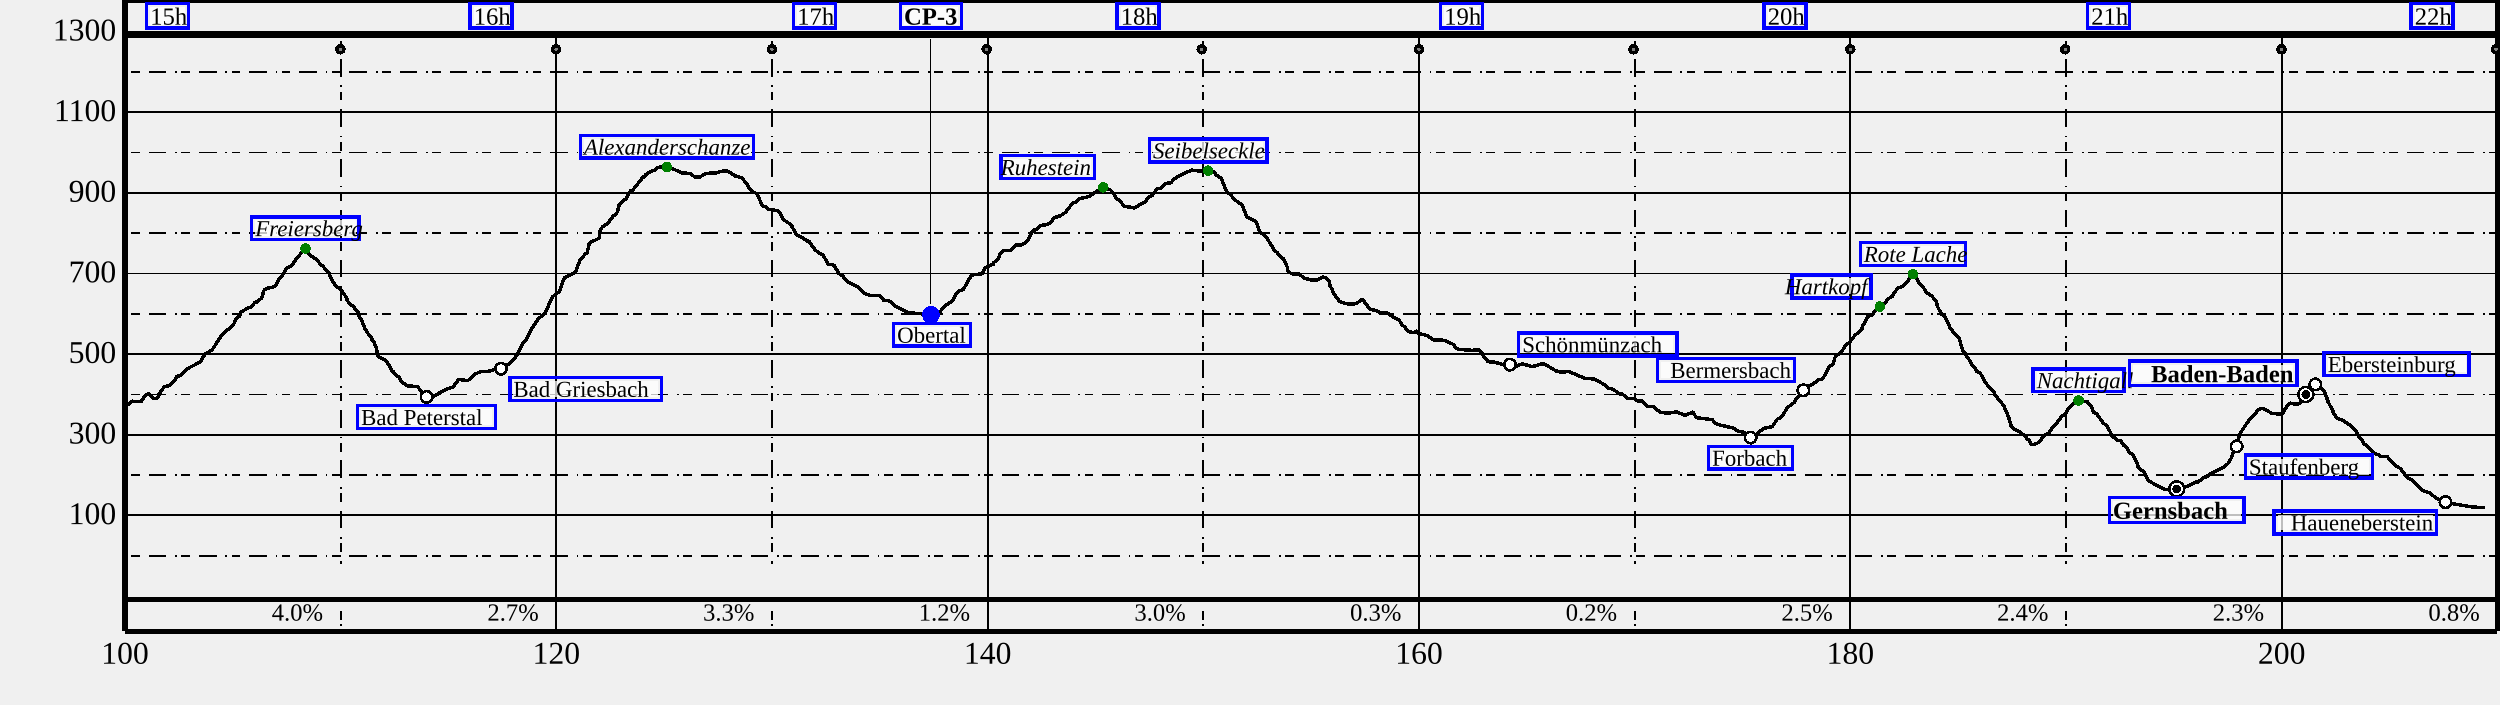
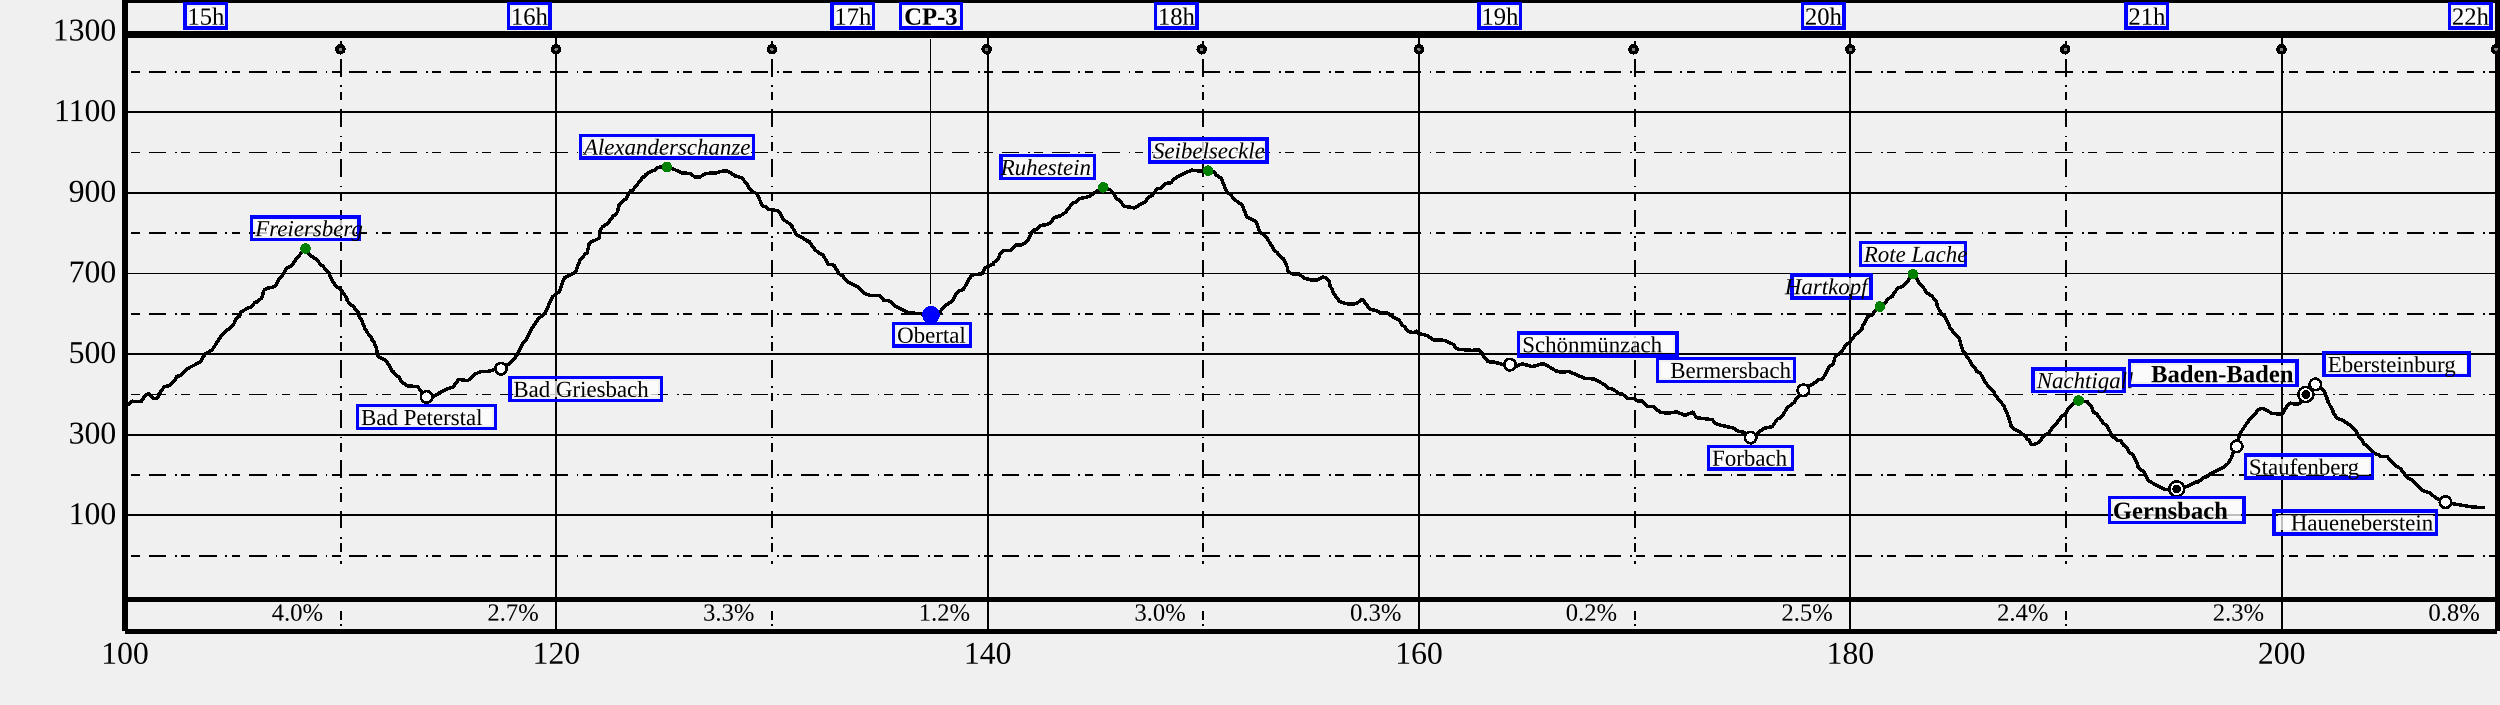
<svg xmlns="http://www.w3.org/2000/svg" height="400" width="1420">
  <g font-size="18" id="world" shape-rendering="crispEdges">
    <g id="BG" />
    <g id="SB" transform="translate(71 360)">
      <text text-anchor="middle" x="0" y="17">
100
</text>
      <text text-anchor="middle" x="245" y="17">
120
</text>
      <text text-anchor="middle" x="490" y="17">
140
</text>
      <text text-anchor="middle" x="735" y="17">
160
</text>
      <text text-anchor="middle" x="980" y="17">
180
</text>
      <text text-anchor="middle" x="1225" y="17">
200
</text>
    </g>
    <g id="SD" transform="translate(71 0)">
      <path d="M0,0 L1347.5,0" stroke="black" stroke-width="3" />
      <path d="M0,0 L0,358.5" stroke="black" stroke-width="3" />
      <path d="M0,358.5 L1347.5,358.5" stroke="black" stroke-width="3" />
      <path d="M1347.5,0 L1347.5,358.5" stroke="black" stroke-width="3" />
      <path d="M0,358.5 L1347.5,358.5" stroke="black" stroke-width="1" />
      <path d="M0,20 L0,358.5" stroke="black" stroke-width="1" />
      <path d="M245,20 L245,358.5" stroke="black" stroke-width="1" />
      <path d="M490,20 L490,358.5" stroke="black" stroke-width="1" />
      <path d="M735,20 L735,358.5" stroke="black" stroke-width="1" />
      <path d="M980,20 L980,358.5" stroke="black" stroke-width="1" />
      <path d="M1225,20 L1225,358.5" stroke="black" stroke-width="1" />
      <path d="M122.5,20 L122.5,320.5" stroke="black" stroke-dasharray="1.0,2.5,5.0,5.0,10.0,5.0" />
      <path d="M367.5,20 L367.5,320.5" stroke="black" stroke-dasharray="1.0,2.5,5.0,5.0,10.0,5.0" />
      <path d="M612.5,20 L612.5,320.5" stroke="black" stroke-dasharray="1.0,2.5,5.0,5.0,10.0,5.0" />
      <path d="M857.5,20 L857.5,320.5" stroke="black" stroke-dasharray="1.0,2.5,5.0,5.0,10.0,5.0" />
      <path d="M1102.5,20 L1102.5,320.5" stroke="black" stroke-dasharray="1.0,2.5,5.0,5.0,10.0,5.0" />
      <path d="M1347.5,20 L1347.5,320.5" stroke="black" stroke-dasharray="1.0,2.5,5.0,5.0,10.0,5.0" />
      <path d="M0,292.714 L1347.5,292.714" stroke="black" stroke-width="1" />
      <path d="M0,246.929 L1347.5,246.929" stroke="black" stroke-width="1" />
      <path d="M0,201.143 L1347.5,201.143" stroke="black" stroke-width="1" />
      <path d="M0,155.357 L1347.5,155.357" stroke="black" stroke-width="1" />
      <path d="M0,109.571 L1347.5,109.571" stroke="black" stroke-width="1" />
      <path d="M0,63.786 L1347.5,63.786" stroke="black" stroke-width="1" />
      <path d="M0,18 L1347.5,18" stroke="black" stroke-width="1" />
      <path d="M0,315.607 L1347.5,315.607" stroke="black" stroke-dasharray="1.0,2.5,5.0,5.0,10.0,5.0" />
      <path d="M0,269.821 L1347.5,269.821" stroke="black" stroke-dasharray="1.0,2.5,5.0,5.0,10.0,5.0" />
      <path d="M0,224.036 L1347.5,224.036" stroke="black" stroke-dasharray="1.0,2.5,5.0,5.0,10.0,5.0" />
      <path d="M0,178.25 L1347.5,178.25" stroke="black" stroke-dasharray="1.0,2.5,5.0,5.0,10.0,5.0" />
      <path d="M0,132.464 L1347.5,132.464" stroke="black" stroke-dasharray="1.0,2.5,5.0,5.0,10.0,5.0" />
      <path d="M0,86.679 L1347.5,86.679" stroke="black" stroke-dasharray="1.0,2.5,5.0,5.0,10.0,5.0" />
      <path d="M0,40.893 L1347.5,40.893" stroke="black" stroke-dasharray="1.0,2.5,5.0,5.0,10.0,5.0" />
      <path d="M0,20 L1347.5,20" stroke="black" stroke-width="3" />
      <text font-size="14" text-anchor="end" x="112.5" y="352.5">
4.0%
</text>
      <text font-size="14" text-anchor="end" x="235" y="352.5">
2.7%
</text>
      <text font-size="14" text-anchor="end" x="357.5" y="352.5">
3.3%
</text>
      <text font-size="14" text-anchor="end" x="480" y="352.5">
1.2%
</text>
      <text font-size="14" text-anchor="end" x="602.5" y="352.5">
3.0%
</text>
      <text font-size="14" text-anchor="end" x="725" y="352.5">
0.3%
</text>
      <text font-size="14" text-anchor="end" x="847.5" y="352.5">
0.2%
</text>
      <text font-size="14" text-anchor="end" x="970" y="352.5">
2.5%
</text>
      <text font-size="14" text-anchor="end" x="1092.5" y="352.5">
2.4%
</text>
      <text font-size="14" text-anchor="end" x="1215" y="352.5">
2.3%
</text>
      <text font-size="14" text-anchor="end" x="1337.5" y="352.5">
0.8%
</text>
      <path d="M122.5,355.5 L122.5,340.5" stroke="black" stroke-dasharray="1.0,2.5,5.0,5.0,10.0,5.0" />
      <path d="M367.5,355.5 L367.5,340.5" stroke="black" stroke-dasharray="1.0,2.5,5.0,5.0,10.0,5.0" />
      <path d="M612.5,355.5 L612.5,340.5" stroke="black" stroke-dasharray="1.0,2.5,5.0,5.0,10.0,5.0" />
      <path d="M857.5,355.5 L857.5,340.5" stroke="black" stroke-dasharray="1.0,2.5,5.0,5.0,10.0,5.0" />
      <path d="M1102.5,355.5 L1102.5,340.5" stroke="black" stroke-dasharray="1.0,2.5,5.0,5.0,10.0,5.0" />
      <path d="M1347.5,355.5 L1347.5,340.5" stroke="black" stroke-dasharray="1.0,2.5,5.0,5.0,10.0,5.0" />
      <path d="M0,340.5 L1347.5,340.5" stroke="black" stroke-width="3" />
      <path d="M1.6,230.2 L4.1,227.9 L8.7,228.2 L9.4,227.8 L11.3,224.8 L13.1,223.7 L13.6,223.6 L16.2,226.5 L18.0,226.3 L19.0,225.5 L19.3,223.8 L22.3,219.7 L25.4,218.9 L28.7,215.6 L29.3,213.9 L31.7,213.2 L35.2,209.5 L43.2,205.4 L43.8,203.6 L45.8,200.8 L49.4,198.9 L54.6,190.8 L57.2,188.0 L60.0,186.2 L62.0,183.6 L63.0,181.3 L65.2,179.4 L65.9,177.3 L70.2,174.6 L71.5,174.6 L74.0,171.5 L75.0,171.5 L77.6,169.3 L78.9,165.0 L80.1,163.9 L84.4,163.0 L85.9,161.8 L87.4,158.7 L89.1,157.0 L91.7,152.3 L94.6,150.9 L98.1,145.9 L98.6,145.9 L99.6,144.2 L101.8,142.1 L102.8,142.2 L105.7,145.4 L109.6,147.9 L110.4,149.5 L112.8,151.6 L114.3,153.8 L115.4,154.2 L118.2,160.4 L118.6,160.4 L119.7,162.4 L122.4,164.2 L125.7,168.9 L126.3,170.7 L128.2,173.4 L129.2,173.6 L132.6,177.5 L133.0,179.5 L133.6,180.7 L133.9,180.7 L136.6,187.5 L136.9,187.5 L137.5,188.8 L139.9,191.7 L140.4,193.1 L141.3,193.8 L142.6,197.3 L144.0,203.1 L144.8,202.9 L148.0,204.6 L150.7,208.5 L151.5,210.7 L152.5,211.2 L153.8,213.1 L155.7,214.2 L156.6,216.3 L159.3,218.5 L160.8,219.2 L166.0,219.6 L171.3,225.3 L174.1,225.9 L180.7,221.9 L186.4,219.7 L189.5,215.5 L194.7,216.2 L199.0,212.4 L202.2,211.0 L206.4,210.9 L214.2,208.6 L218.1,206.7 L221.5,203.5 L222.1,202.0 L223.1,201.0 L225.3,196.0 L227.7,193.1 L230.8,186.9 L234.7,181.1 L238.8,177.9 L239.5,175.6 L240.1,174.9 L240.8,172.8 L242.8,168.6 L246.5,165.7 L247.1,164.6 L249.2,158.5 L249.8,157.7 L255.8,154.8 L258.6,147.3 L261.9,143.9 L262.4,143.9 L263.8,138.0 L269.3,135.3 L269.9,130.9 L271.2,128.8 L274.7,126.6 L275.9,124.3 L276.7,123.7 L277.2,122.3 L278.1,122.3 L279.6,120.5 L280.7,116.4 L282.2,114.6 L284.4,113.1 L287.3,108.1 L288.3,108.1 L294.4,100.4 L295.1,100.4 L295.9,99.1 L298.9,97.2 L301.4,96.4 L301.8,95.4 L306.0,94.5 L309.5,95.1 L316.5,98.3 L321.4,98.5 L322.2,99.6 L324.1,100.6 L326.3,100.6 L330.2,98.5 L335.6,98.2 L340.6,96.9 L342.9,97.4 L346.4,99.9 L350.3,100.9 L354.0,105.6 L354.3,106.7 L357.0,109.1 L358.9,110.0 L361.6,115.9 L362.5,117.2 L363.9,117.4 L365.4,118.8 L370.9,119.8 L372.4,121.3 L373.6,124.5 L378.6,127.8 L378.9,128.9 L381.7,133.8 L383.6,134.2 L387.7,137.0 L388.3,136.8 L392.0,142.0 L395.0,144.2 L396.3,144.6 L399.4,150.0 L402.6,150.5 L405.6,155.5 L407.5,156.6 L410.1,159.8 L416.1,163.0 L420.1,166.6 L423.2,167.8 L428.5,167.7 L431.1,170.7 L433.6,170.8 L435.5,171.7 L437.1,173.6 L445.1,177.6 L457.8,178.7 L462.8,177.2 L465.7,173.7 L469.9,170.9 L472.4,166.4 L473.5,165.3 L476.2,164.4 L480.0,157.6 L481.4,156.1 L486.7,155.6 L488.5,152.1 L492.6,150.3 L493.0,150.6 L493.5,149.1 L495.9,147.2 L496.9,144.6 L498.9,142.3 L503.0,142.2 L506.1,139.1 L508.9,139.3 L511.9,137.5 L512.8,136.7 L514.9,132.2 L516.2,130.7 L517.2,130.7 L519.7,128.1 L524.0,127.5 L525.5,126.5 L528.0,123.6 L531.4,122.5 L534.3,120.5 L538.3,115.3 L540.4,114.6 L541.9,112.9 L547.7,111.6 L553.8,107.4 L556.5,106.8 L559.7,107.8 L561.9,110.5 L563.0,112.7 L564.9,113.8 L567.5,117.1 L573.2,118.1 L579.5,114.6 L581.4,112.0 L583.7,110.8 L586.3,107.1 L588.5,106.9 L591.0,104.2 L594.0,103.9 L595.8,101.8 L599.2,99.6 L605.9,96.6 L611.6,97.3 L614.1,96.6 L618.1,97.4 L620.3,99.8 L622.6,101.1 L626.0,109.5 L627.9,110.2 L628.9,111.8 L632.4,115.2 L634.4,116.2 L637.3,123.4 L641.9,125.5 L643.0,127.3 L644.4,131.7 L646.7,133.2 L648.9,135.6 L650.9,139.2 L651.7,139.5 L652.3,141.8 L654.3,143.3 L656.0,145.6 L658.1,147.0 L660.2,151.8 L660.6,154.2 L662.7,155.5 L666.7,155.5 L669.5,157.8 L673.7,159.1 L677.6,158.9 L680.3,157.4 L682.2,157.8 L683.9,159.4 L684.6,162.8 L685.6,164.0 L686.5,167.0 L687.0,167.0 L688.3,169.5 L689.0,169.8 L689.7,171.2 L693.4,172.5 L697.3,172.7 L699.4,172.4 L702.5,170.2 L703.3,170.5 L707.1,175.7 L711.0,176.4 L713.0,177.7 L717.2,177.9 L720.6,180.4 L723.2,181.4 L723.9,182.1 L725.4,184.8 L726.7,185.4 L728.1,187.6 L729.4,188.5 L731.8,188.9 L733.8,188.0 L734.9,189.4 L740.0,190.7 L742.8,193.0 L749.4,193.3 L754.5,195.6 L756.3,198.0 L757.3,198.4 L765.3,199.0 L768.7,198.5 L770.6,200.1 L771.9,202.7 L774.2,205.4 L778.3,205.8 L788.3,208.8 L793.7,206.6 L799.2,208.3 L805.7,206.4 L812.9,210.7 L815.8,211.4 L819.8,211.0 L829.7,215.0 L834.4,215.2 L840.9,218.8 L842.2,220.4 L845.3,221.1 L848.8,223.7 L850.4,223.7 L853.4,226.4 L856.8,226.3 L859.3,227.7 L861.9,227.9 L862.7,229.1 L864.4,230.2 L864.8,231.0 L868.3,231.0 L871.8,234.1 L876.0,234.7 L881.4,234.0 L886.2,235.9 L890.6,234.0 L892.2,236.7 L893.2,237.3 L901.7,238.4 L902.9,240.1 L905.5,241.3 L913.7,243.2 L915.6,244.7 L920.0,245.6 L921.5,247.3 L923.2,247.7 L926.3,247.0 L930.7,243.3 L935.6,242.4 L938.6,237.9 L939.8,237.6 L941.6,235.9 L944.2,231.5 L948.0,228.7 L949.2,226.3 L950.8,225.1 L954.3,219.8 L958.8,218.3 L961.7,215.6 L963.4,215.7 L965.0,213.9 L968.2,208.1 L970.3,206.8 L971.2,203.2 L971.9,201.8 L973.4,201.4 L974.7,199.6 L975.1,199.6 L977.7,195.6 L979.4,194.7 L982.9,190.0 L984.5,189.2 L986.5,187.0 L987.2,184.7 L988.3,183.0 L989.7,179.9 L992.7,178.7 L993.5,176.9 L996.1,174.4 L998.5,173.7 L1001.6,169.6 L1004.0,168.3 L1004.7,166.7 L1006.8,163.8 L1010.4,162.2 L1010.9,161.2 L1012.4,160.2 L1013.5,158.4 L1015.5,156.9 L1017.5,157.9 L1018.9,160.4 L1022.3,164.4 L1022.9,165.9 L1026.1,168.0 L1028.8,171.2 L1029.5,174.1 L1031.6,178.2 L1034.1,180.6 L1034.4,181.6 L1035.2,182.6 L1036.6,186.2 L1039.5,189.9 L1041.7,191.6 L1043.4,197.8 L1044.2,199.6 L1045.3,200.8 L1046.1,202.8 L1047.6,204.4 L1049.1,207.4 L1050.2,208.1 L1051.9,211.1 L1053.5,211.9 L1054.9,213.5 L1056.3,216.7 L1059.2,220.5 L1061.6,222.6 L1061.9,224.0 L1067.3,230.6 L1068.0,233.0 L1068.7,233.7 L1070.4,238.5 L1071.3,241.9 L1073.0,243.9 L1075.0,244.5 L1080.0,248.2 L1080.5,249.5 L1081.3,249.7 L1082.6,252.2 L1084.1,252.6 L1087.0,251.3 L1090.4,247.1 L1092.7,245.9 L1095.0,242.6 L1097.4,240.4 L1098.0,239.1 L1100.2,236.4 L1102.1,235.0 L1104.2,231.6 L1107.8,228.2 L1114.5,228.1 L1117.0,231.2 L1118.0,234.1 L1119.7,234.8 L1123.8,240.5 L1125.4,241.4 L1127.9,245.8 L1128.1,247.2 L1129.2,248.5 L1130.1,248.2 L1130.3,248.9 L1131.8,250.1 L1133.5,250.3 L1135.2,252.9 L1137.1,254.2 L1138.6,257.3 L1140.3,257.8 L1142.7,262.6 L1143.6,265.8 L1146.6,267.9 L1149.3,273.1 L1158.4,278.0 L1163.6,278.0 L1169.6,277.0 L1175.9,273.9 L1177.5,273.7 L1180.9,271.2 L1183.3,270.4 L1184.2,269.3 L1192.7,264.9 L1194.4,263.4 L1196.4,260.1 L1197.6,256.9 L1198.3,255.8 L1199.4,251.2 L1199.9,250.5 L1201.2,246.7 L1202.9,243.8 L1207.3,237.4 L1210.7,234.2 L1211.5,232.7 L1214.0,231.8 L1219.3,234.7 L1224.9,235.4 L1225.4,234.5 L1226.0,234.5 L1226.3,233.5 L1228.5,229.9 L1229.8,229.0 L1234.0,229.8 L1235.2,228.9 L1237.3,226.8 L1238.5,224.1 L1240.9,221.2 L1241.2,220.0 L1244.2,218.6 L1247.2,220.0 L1249.6,223.0 L1251.4,228.3 L1253.6,232.5 L1253.8,232.5 L1254.3,234.4 L1256.6,237.7 L1259.4,238.6 L1264.8,242.1 L1267.5,245.3 L1269.1,248.6 L1270.6,250.1 L1271.7,252.2 L1273.6,253.3 L1277.5,257.5 L1279.8,258.2 L1281.3,259.4 L1284.8,259.2 L1289.2,264.2 L1292.5,266.2 L1296.0,271.0 L1299.7,273.1 L1305.2,278.7 L1309.4,280.1 L1312.9,283.2 L1319.8,285.7 L1334.3,288.1 L1340.4,288.2" fill="transparent" id="track" stroke="black" stroke-linejoin="miter" stroke-miterlimit="1" stroke-width="2" />
      <g>
        <g>
          <circle cx="1346.74" cy="28" fill="Gray" id="user-step" r="2" stroke="black" stroke-width="2" />
        </g>
        <g>
          <circle cx="1224.894" cy="28" fill="Gray" id="user-step" r="2" stroke="black" stroke-width="2" />
        </g>
        <g>
          <circle cx="1102.057" cy="28" fill="Gray" id="user-step" r="2" stroke="black" stroke-width="2" />
        </g>
        <g>
          <circle cx="979.969" cy="28" fill="Gray" id="user-step" r="2" stroke="black" stroke-width="2" />
        </g>
        <g>
          <circle cx="856.816" cy="28" fill="Gray" id="user-step" r="2" stroke="black" stroke-width="2" />
        </g>
        <g>
          <circle cx="734.93" cy="28" fill="Gray" id="user-step" r="2" stroke="black" stroke-width="2" />
        </g>
        <g>
          <circle cx="611.581" cy="28" fill="Gray" id="user-step" r="2" stroke="black" stroke-width="2" />
        </g>
        <g>
          <circle cx="489.398" cy="28" fill="Gray" id="user-step" r="2" stroke="black" stroke-width="2" />
        </g>
        <g>
          <circle cx="367.469" cy="28" fill="Gray" id="user-step" r="2" stroke="black" stroke-width="2" />
        </g>
        <g>
          <circle cx="244.851" cy="28" fill="Gray" id="user-step" r="2" stroke="black" stroke-width="2" />
        </g>
        <g>
          <circle cx="122.356" cy="28" fill="Gray" id="user-step" r="2" stroke="black" stroke-width="2" />
        </g>
        <g />
-         <g transform="translate(1322.188 17)">
-           <rect fill="white" fill-opacity="0.75" height="10" id="label-bg" width="19.625" x="-21.625" y="-13" />
-           <rect fill="none" height="14" id="label-dbg" stroke="blue" stroke-width="2" width="23.625" x="-23.625" y="-15" />
-           <text font-size="14.0" font-style="normal" font-weight="normal" id="" text-anchor="start" x="-21.625" y="-3.000">
+         <g transform="translate(1332.188 17)">
+           <rect fill="white" fill-opacity="0.75" height="10" id="label-bg" width="19.625" x="-9.812" y="-13" />
+           <rect fill="none" height="14" id="label-dbg" stroke="blue" stroke-width="2" width="23.625" x="-11.812" y="-15" />
+           <text font-size="14.0" font-style="normal" font-weight="normal" id="" text-anchor="middle" x="0.000" y="-3.000">
22h
</text>
        </g>
        <g />
-         <g transform="translate(1138.438 17)">
-           <rect fill="white" fill-opacity="0.75" height="10" id="label-bg" width="19.625" x="-21.625" y="-13" />
-           <rect fill="none" height="14" id="label-dbg" stroke="blue" stroke-width="2" width="23.625" x="-23.625" y="-15" />
-           <text font-size="14.0" font-style="normal" font-weight="normal" id="" text-anchor="start" x="-21.625" y="-3.000">
+         <g transform="translate(1148.438 17)">
+           <rect fill="white" fill-opacity="0.75" height="10" id="label-bg" width="19.625" x="-9.812" y="-13" />
+           <rect fill="none" height="14" id="label-dbg" stroke="blue" stroke-width="2" width="23.625" x="-11.812" y="-15" />
+           <text font-size="14.0" font-style="normal" font-weight="normal" id="" text-anchor="middle" x="0.000" y="-3.000">
21h
</text>
        </g>
        <g />
-         <g transform="translate(954.6875 17)">
-           <rect fill="white" fill-opacity="0.75" height="10" id="label-bg" width="19.625" x="-21.625" y="-13" />
-           <rect fill="none" height="14" id="label-dbg" stroke="blue" stroke-width="2" width="23.625" x="-23.625" y="-15" />
-           <text font-size="14.0" font-style="normal" font-weight="normal" id="" text-anchor="start" x="-21.625" y="-3.000">
+         <g transform="translate(964.6875 17)">
+           <rect fill="white" fill-opacity="0.75" height="10" id="label-bg" width="19.625" x="-9.812" y="-13" />
+           <rect fill="none" height="14" id="label-dbg" stroke="blue" stroke-width="2" width="23.625" x="-11.812" y="-15" />
+           <text font-size="14.0" font-style="normal" font-weight="normal" id="" text-anchor="middle" x="0.000" y="-3.000">
20h
</text>
        </g>
        <g />
-         <g transform="translate(770.9375 17)">
-           <rect fill="white" fill-opacity="0.75" height="10" id="label-bg" width="19.625" x="-21.625" y="-13" />
-           <rect fill="none" height="14" id="label-dbg" stroke="blue" stroke-width="2" width="23.625" x="-23.625" y="-15" />
-           <text font-size="14.0" font-style="normal" font-weight="normal" id="" text-anchor="start" x="-21.625" y="-3.000">
+         <g transform="translate(780.9375 17)">
+           <rect fill="white" fill-opacity="0.75" height="10" id="label-bg" width="19.625" x="-9.812" y="-13" />
+           <rect fill="none" height="14" id="label-dbg" stroke="blue" stroke-width="2" width="23.625" x="-11.812" y="-15" />
+           <text font-size="14.0" font-style="normal" font-weight="normal" id="" text-anchor="middle" x="0.000" y="-3.000">
19h
</text>
        </g>
        <g />
-         <g transform="translate(587.1875 17)">
-           <rect fill="white" fill-opacity="0.75" height="10" id="label-bg" width="19.625" x="-21.625" y="-13" />
-           <rect fill="none" height="14" id="label-dbg" stroke="blue" stroke-width="2" width="23.625" x="-23.625" y="-15" />
-           <text font-size="14.0" font-style="normal" font-weight="normal" id="" text-anchor="start" x="-21.625" y="-3.000">
+         <g transform="translate(597.1875 17)">
+           <rect fill="white" fill-opacity="0.75" height="10" id="label-bg" width="19.625" x="-9.812" y="-13" />
+           <rect fill="none" height="14" id="label-dbg" stroke="blue" stroke-width="2" width="23.625" x="-11.812" y="-15" />
+           <text font-size="14.0" font-style="normal" font-weight="normal" id="" text-anchor="middle" x="0.000" y="-3.000">
18h
</text>
        </g>
        <g />
-         <g transform="translate(403.4375 17)">
-           <rect fill="white" fill-opacity="0.75" height="10" id="label-bg" width="19.625" x="-21.625" y="-13" />
-           <rect fill="none" height="14" id="label-dbg" stroke="blue" stroke-width="2" width="23.625" x="-23.625" y="-15" />
-           <text font-size="14.0" font-style="normal" font-weight="normal" id="" text-anchor="start" x="-21.625" y="-3.000">
+         <g transform="translate(413.4375 17)">
+           <rect fill="white" fill-opacity="0.75" height="10" id="label-bg" width="19.625" x="-9.812" y="-13" />
+           <rect fill="none" height="14" id="label-dbg" stroke="blue" stroke-width="2" width="23.625" x="-11.812" y="-15" />
+           <text font-size="14.0" font-style="normal" font-weight="normal" id="" text-anchor="middle" x="0.000" y="-3.000">
17h
</text>
        </g>
        <g />
-         <g transform="translate(219.6875 17)">
-           <rect fill="white" fill-opacity="0.75" height="10" id="label-bg" width="19.625" x="-21.625" y="-13" />
-           <rect fill="none" height="14" id="label-dbg" stroke="blue" stroke-width="2" width="23.625" x="-23.625" y="-15" />
-           <text font-size="14.0" font-style="normal" font-weight="normal" id="" text-anchor="start" x="-21.625" y="-3.000">
+         <g transform="translate(229.6875 17)">
+           <rect fill="white" fill-opacity="0.75" height="10" id="label-bg" width="19.625" x="-9.812" y="-13" />
+           <rect fill="none" height="14" id="label-dbg" stroke="blue" stroke-width="2" width="23.625" x="-11.812" y="-15" />
+           <text font-size="14.0" font-style="normal" font-weight="normal" id="" text-anchor="middle" x="0.000" y="-3.000">
16h
</text>
        </g>
        <g />
-         <g transform="translate(35.9375 17)">
-           <rect fill="white" fill-opacity="0.75" height="10" id="label-bg" width="19.625" x="-21.625" y="-13" />
-           <rect fill="none" height="14" id="label-dbg" stroke="blue" stroke-width="2" width="23.625" x="-23.625" y="-15" />
-           <text font-size="14.0" font-style="normal" font-weight="normal" id="" text-anchor="start" x="-21.625" y="-3.000">
+         <g transform="translate(45.9375 17)">
+           <rect fill="white" fill-opacity="0.75" height="10" id="label-bg" width="19.625" x="-9.812" y="-13" />
+           <rect fill="none" height="14" id="label-dbg" stroke="blue" stroke-width="2" width="23.625" x="-11.812" y="-15" />
+           <text font-size="14.0" font-style="normal" font-weight="normal" id="" text-anchor="middle" x="0.000" y="-3.000">
15h
</text>
        </g>
        <g>
          <circle cx="1109.678" cy="227.47" fill="Green" id="18/wp" r="3" />
        </g>
        <g transform="translate(1109.678 227.4696)">
          <rect fill="white" fill-opacity="0.75" height="9" id="label-bg" width="47.642" x="-23.821" y="-16" />
          <rect fill="none" height="13" id="label-dbg" stroke="blue" stroke-width="2" width="51.642" x="-25.821" y="-18" />
          <text font-size="13.0" font-style="italic" font-weight="normal" id="18/wp/text" text-anchor="start" x="-23.821" y="-7.000">
Nachtigall
</text>
        </g>
        <g>
          <circle cx="996.739" cy="174.129" fill="Green" id="17/wp" r="3" />
        </g>
        <g transform="translate(996.7391 174.1293)">
          <rect fill="white" fill-opacity="0.75" height="9" id="label-bg" width="40.925" x="-47.925" y="-16" />
          <rect fill="none" height="13" id="label-dbg" stroke="blue" stroke-width="2" width="44.925" x="-49.925" y="-18" />
          <text font-size="13.0" font-style="italic" font-weight="normal" id="17/wp/text" text-anchor="end" x="-7.000" y="-7.000">
Hartkopf
</text>
        </g>
        <g>
          <circle cx="1015.518" cy="155.746" fill="Green" id="16/wp" r="3" />
        </g>
        <g transform="translate(1015.518 155.7463)">
          <rect fill="white" fill-opacity="0.75" height="9" id="label-bg" width="55.76" x="-27.88" y="-16" />
          <rect fill="none" height="13" id="label-dbg" stroke="blue" stroke-width="2" width="59.76" x="-29.88" y="-18" />
          <text font-size="13.0" font-style="italic" font-weight="normal" id="16/wp/text" text-anchor="start" x="-27.880" y="-7.000">
Rote Lache
</text>
        </g>
        <g>
          <circle cx="102.479" cy="141.141" fill="Green" id="15/wp" r="3" />
        </g>
        <g transform="translate(102.4785 141.1407)">
          <rect fill="white" fill-opacity="0.75" height="9" id="label-bg" width="57.019" x="-28.51" y="-16" />
          <rect fill="none" height="13" id="label-dbg" stroke="blue" stroke-width="2" width="61.019" x="-30.51" y="-18" />
          <text font-size="13.0" font-style="italic" font-weight="normal" id="15/wp/text" text-anchor="start" x="-28.510" y="-7.000">
Freiersberg
</text>
        </g>
        <g>
          <circle cx="555.669" cy="106.389" fill="Green" id="14/wp" r="3" />
        </g>
        <g transform="translate(555.669 106.3893)">
          <rect fill="white" fill-opacity="0.75" height="9" id="label-bg" width="49.112" x="-56.112" y="-16" />
          <rect fill="none" height="13" id="label-dbg" stroke="blue" stroke-width="2" width="53.112" x="-58.112" y="-18" />
          <text font-size="13.0" font-style="italic" font-weight="normal" id="14/wp/text" text-anchor="end" x="-7.000" y="-7.000">
Ruhestein
</text>
        </g>
        <g>
          <circle cx="615.22" cy="96.935" fill="Green" id="13/wp" r="3" />
        </g>
        <g transform="translate(615.2201 96.93457)">
          <rect fill="white" fill-opacity="0.75" height="9" id="label-bg" width="62.687" x="-31.344" y="-16" />
          <rect fill="none" height="13" id="label-dbg" stroke="blue" stroke-width="2" width="66.687" x="-33.344" y="-18" />
          <text font-size="13.0" font-style="italic" font-weight="normal" id="13/wp/text" text-anchor="start" x="-31.344" y="-7.000">
Seibelseckle
</text>
        </g>
        <g>
          <circle cx="307.776" cy="94.851" fill="Green" id="12/wp" r="3" />
        </g>
        <g transform="translate(307.776 94.85132)">
          <rect fill="white" fill-opacity="0.75" height="9" id="label-bg" width="94.246" x="-47.123" y="-16" />
          <rect fill="none" height="13" id="label-dbg" stroke="blue" stroke-width="2" width="98.246" x="-49.123" y="-18" />
          <text font-size="13.0" font-style="italic" font-weight="normal" id="12/wp/text" text-anchor="start" x="-47.123" y="-7.000">
Alexanderschanze
</text>
        </g>
        <g>
          <circle cx="786.634" cy="207.095" fill="Black" id="11/wp" r="4" />
          <circle cx="786.634" cy="207.095" fill="white" id="11/wp-little-white" r="2.5" />
        </g>
        <g transform="translate(786.6341 207.095)">
          <rect fill="white" fill-opacity="0.75" height="9" id="label-bg" width="85.828" x="7" y="-16" />
          <rect fill="none" height="13" id="label-dbg" stroke="blue" stroke-width="2" width="89.828" x="5" y="-18" />
          <text font-size="13.0" font-style="normal" font-weight="normal" id="11/wp/text" text-anchor="start" x="7.000" y="-7.000">
Schönmünzach
</text>
        </g>
        <g>
          <circle cx="1199.379" cy="253.545" fill="Black" id="10/wp" r="4" />
          <circle cx="1199.379" cy="253.545" fill="white" id="10/wp-little-white" r="2.5" />
        </g>
        <g transform="translate(1199.379 253.5446)">
          <rect fill="white" fill-opacity="0.75" height="9" id="label-bg" width="68.124" x="7" y="7" />
          <rect fill="none" height="13" id="label-dbg" stroke="blue" stroke-width="2" width="72.124" x="5" y="5" />
          <text font-size="13.0" font-style="normal" font-weight="normal" id="10/wp/text" text-anchor="start" x="7.000" y="16.000">
Staufenberg
</text>
        </g>
        <g>
          <circle cx="1244.166" cy="218.335" fill="Black" id="9/wp" r="4" />
          <circle cx="1244.166" cy="218.335" fill="white" id="9/wp-little-white" r="2.5" />
        </g>
        <g transform="translate(1244.166 218.3354)">
          <rect fill="white" fill-opacity="0.75" height="9" id="label-bg" width="78.285" x="7" y="-16" />
          <rect fill="none" height="13" id="label-dbg" stroke="blue" stroke-width="2" width="82.285" x="5" y="-18" />
          <text font-size="13.0" font-style="normal" font-weight="normal" id="9/wp/text" text-anchor="start" x="7.000" y="-7.000">
Ebersteinburg
</text>
        </g>
        <g>
          <circle cx="953.288" cy="221.678" fill="Black" id="8/wp" r="4" />
          <circle cx="953.288" cy="221.678" fill="white" id="8/wp-little-white" r="2.5" />
        </g>
        <g transform="translate(953.2882 221.6777)">
          <rect fill="white" fill-opacity="0.75" height="9" id="label-bg" width="73.897" x="-80.897" y="-16" />
          <rect fill="none" height="13" id="label-dbg" stroke="blue" stroke-width="2" width="77.897" x="-82.897" y="-18" />
          <text font-size="13.0" font-style="normal" font-weight="normal" id="8/wp/text" text-anchor="end" x="-7.000" y="-7.000">
Bermersbach
</text>
        </g>
        <g>
          <circle cx="458.396" cy="178.662" fill="Black" id="7/wp" r="4" />
          <circle cx="458.396" cy="178.662" fill="white" id="7/wp-little-white" r="2.5" />
        </g>
        <g transform="translate(458.3956 178.6621)">
          <rect fill="white" fill-opacity="0.75" height="9" id="label-bg" width="39.644" x="-19.822" y="7" />
          <rect fill="none" height="13" id="label-dbg" stroke="blue" stroke-width="2" width="43.644" x="-21.822" y="5" />
          <text font-size="13.0" font-style="normal" font-weight="normal" id="7/wp/text" text-anchor="start" x="-19.822" y="16.000">
Obertal
</text>
        </g>
        <g>
          <circle cx="1318.04" cy="285.251" fill="Black" id="6/wp" r="4" />
          <circle cx="1318.04" cy="285.251" fill="white" id="6/wp-little-white" r="2.5" />
        </g>
        <g transform="translate(1318.04 285.2512)">
          <rect fill="white" fill-opacity="0.75" height="9" id="label-bg" width="88.291" x="-95.291" y="7" />
          <rect fill="none" height="13" id="label-dbg" stroke="blue" stroke-width="2" width="92.291" x="-97.291" y="5" />
          <text font-size="13.0" font-style="normal" font-weight="normal" id="6/wp/text" text-anchor="end" x="-7.000" y="16.000">
Haueneberstein
</text>
        </g>
        <g>
          <circle cx="213.57" cy="209.407" fill="Black" id="5/wp" r="4" />
          <circle cx="213.57" cy="209.407" fill="white" id="5/wp-little-white" r="2.5" />
        </g>
        <g transform="translate(213.5701 209.4072)">
          <rect fill="white" fill-opacity="0.75" height="9" id="label-bg" width="82.288" x="7" y="7" />
          <rect fill="none" height="13" id="label-dbg" stroke="blue" stroke-width="2" width="86.288" x="5" y="5" />
          <text font-size="13.0" font-style="normal" font-weight="normal" id="5/wp/text" text-anchor="start" x="7.000" y="16.000">
Bad Griesbach
</text>
        </g>
        <g>
          <circle cx="171.279" cy="225.409" fill="Black" id="4/wp" r="4" />
          <circle cx="171.279" cy="225.409" fill="white" id="4/wp-little-white" r="2.5" />
        </g>
        <g transform="translate(171.2791 225.4093)">
          <rect fill="white" fill-opacity="0.75" height="9" id="label-bg" width="74.359" x="-37.18" y="7" />
          <rect fill="none" height="13" id="label-dbg" stroke="blue" stroke-width="2" width="78.359" x="-39.18" y="5" />
          <text font-size="13.0" font-style="normal" font-weight="normal" id="4/wp/text" text-anchor="start" x="-37.180" y="16.000">
Bad Peterstal
</text>
        </g>
        <g>
          <circle cx="923.326" cy="248.531" fill="Black" id="3/wp" r="4" />
          <circle cx="923.326" cy="248.531" fill="white" id="3/wp-little-white" r="2.5" />
        </g>
        <g transform="translate(923.3256 248.5311)">
          <rect fill="white" fill-opacity="0.75" height="9" id="label-bg" width="43.724" x="-21.862" y="7" />
          <rect fill="none" height="13" id="label-dbg" stroke="blue" stroke-width="2" width="47.724" x="-23.862" y="5" />
          <text font-size="13.0" font-style="normal" font-weight="normal" id="3/wp/text" text-anchor="start" x="-21.862" y="16.000">
Forbach
</text>
        </g>
        <g>
          <circle cx="1165.384" cy="277.697" fill="Black" id="2/wp" r="5" />
          <circle cx="1165.384" cy="277.697" fill="white" id="2/wp-little-white" r="3.5" />
          <circle cx="1165.384" cy="277.697" fill="black" id="2/wp-little-white" r="2.5" />
        </g>
        <g transform="translate(1165.384 277.6966)">
          <rect fill="white" fill-opacity="0.75" height="10" id="label-bg" width="72.595" x="-36.297" y="7" />
          <rect fill="none" height="14" id="label-dbg" stroke="blue" stroke-width="2" width="76.595" x="-38.297" y="5" />
          <text font-size="14.0" font-style="normal" font-weight="bold" id="2/wp/text" text-anchor="start" x="-36.297" y="17.000">
Gernsbach
</text>
        </g>
        <g>
          <circle cx="1238.697" cy="224.081" fill="Black" id="1/wp" r="5" />
          <circle cx="1238.697" cy="224.081" fill="white" id="1/wp-little-white" r="3.5" />
          <circle cx="1238.697" cy="224.081" fill="black" id="1/wp-little-white" r="2.5" />
        </g>
        <g transform="translate(1238.697 224.0815)">
          <rect fill="white" fill-opacity="0.75" height="10" id="label-bg" width="91.196" x="-98.196" y="-17" />
          <rect fill="none" height="14" id="label-dbg" stroke="blue" stroke-width="2" width="95.196" x="-100.196" y="-19" />
          <text font-size="14.0" font-style="normal" font-weight="bold" id="1/wp/text" text-anchor="end" x="-7.000" y="-7.000">
Baden-Baden
</text>
        </g>
        <g>
          <circle cx="457.75" cy="178.822" fill="Blue" id="0/wp" r="5" />
        </g>
        <g transform="translate(457.7502 178.8223)">
          <rect fill="white" fill-opacity="0.75" height="10" id="label-bg" width="30.559" x="-15.279" y="-174.822" />
          <rect fill="none" height="14" id="label-dbg" stroke="blue" stroke-width="2" width="34.559" x="-17.279" y="-176.822" />
-           <text font-size="14.0" font-style="normal" font-weight="bold" id="0/wp/text" text-anchor="start" x="-15.279" y="-164.822">
+           <text font-size="14.0" font-style="normal" font-weight="bold" id="0/wp/text" text-anchor="middle" x="0.000" y="-164.822">
CP-3
</text>
        </g>
        <path d="M457.75,22.00 L457.75,172.82" id="link" stroke="black" stroke-linejoin="miter" stroke-miterlimit="1" stroke-width="0.5" />
      </g>
    </g>
    <g id="SL" transform="translate(0 0)">
      <text text-anchor="end" x="66" y="297.714">
100
</text>
      <text text-anchor="end" x="66" y="251.929">
300
</text>
      <text text-anchor="end" x="66" y="206.143">
500
</text>
      <text text-anchor="end" x="66" y="160.357">
700
</text>
      <text text-anchor="end" x="66" y="114.571">
900
</text>
      <text text-anchor="end" x="66" y="68.786">
1100
</text>
      <text text-anchor="end" x="66" y="23">
1300
</text>
    </g>
  </g>
</svg>
